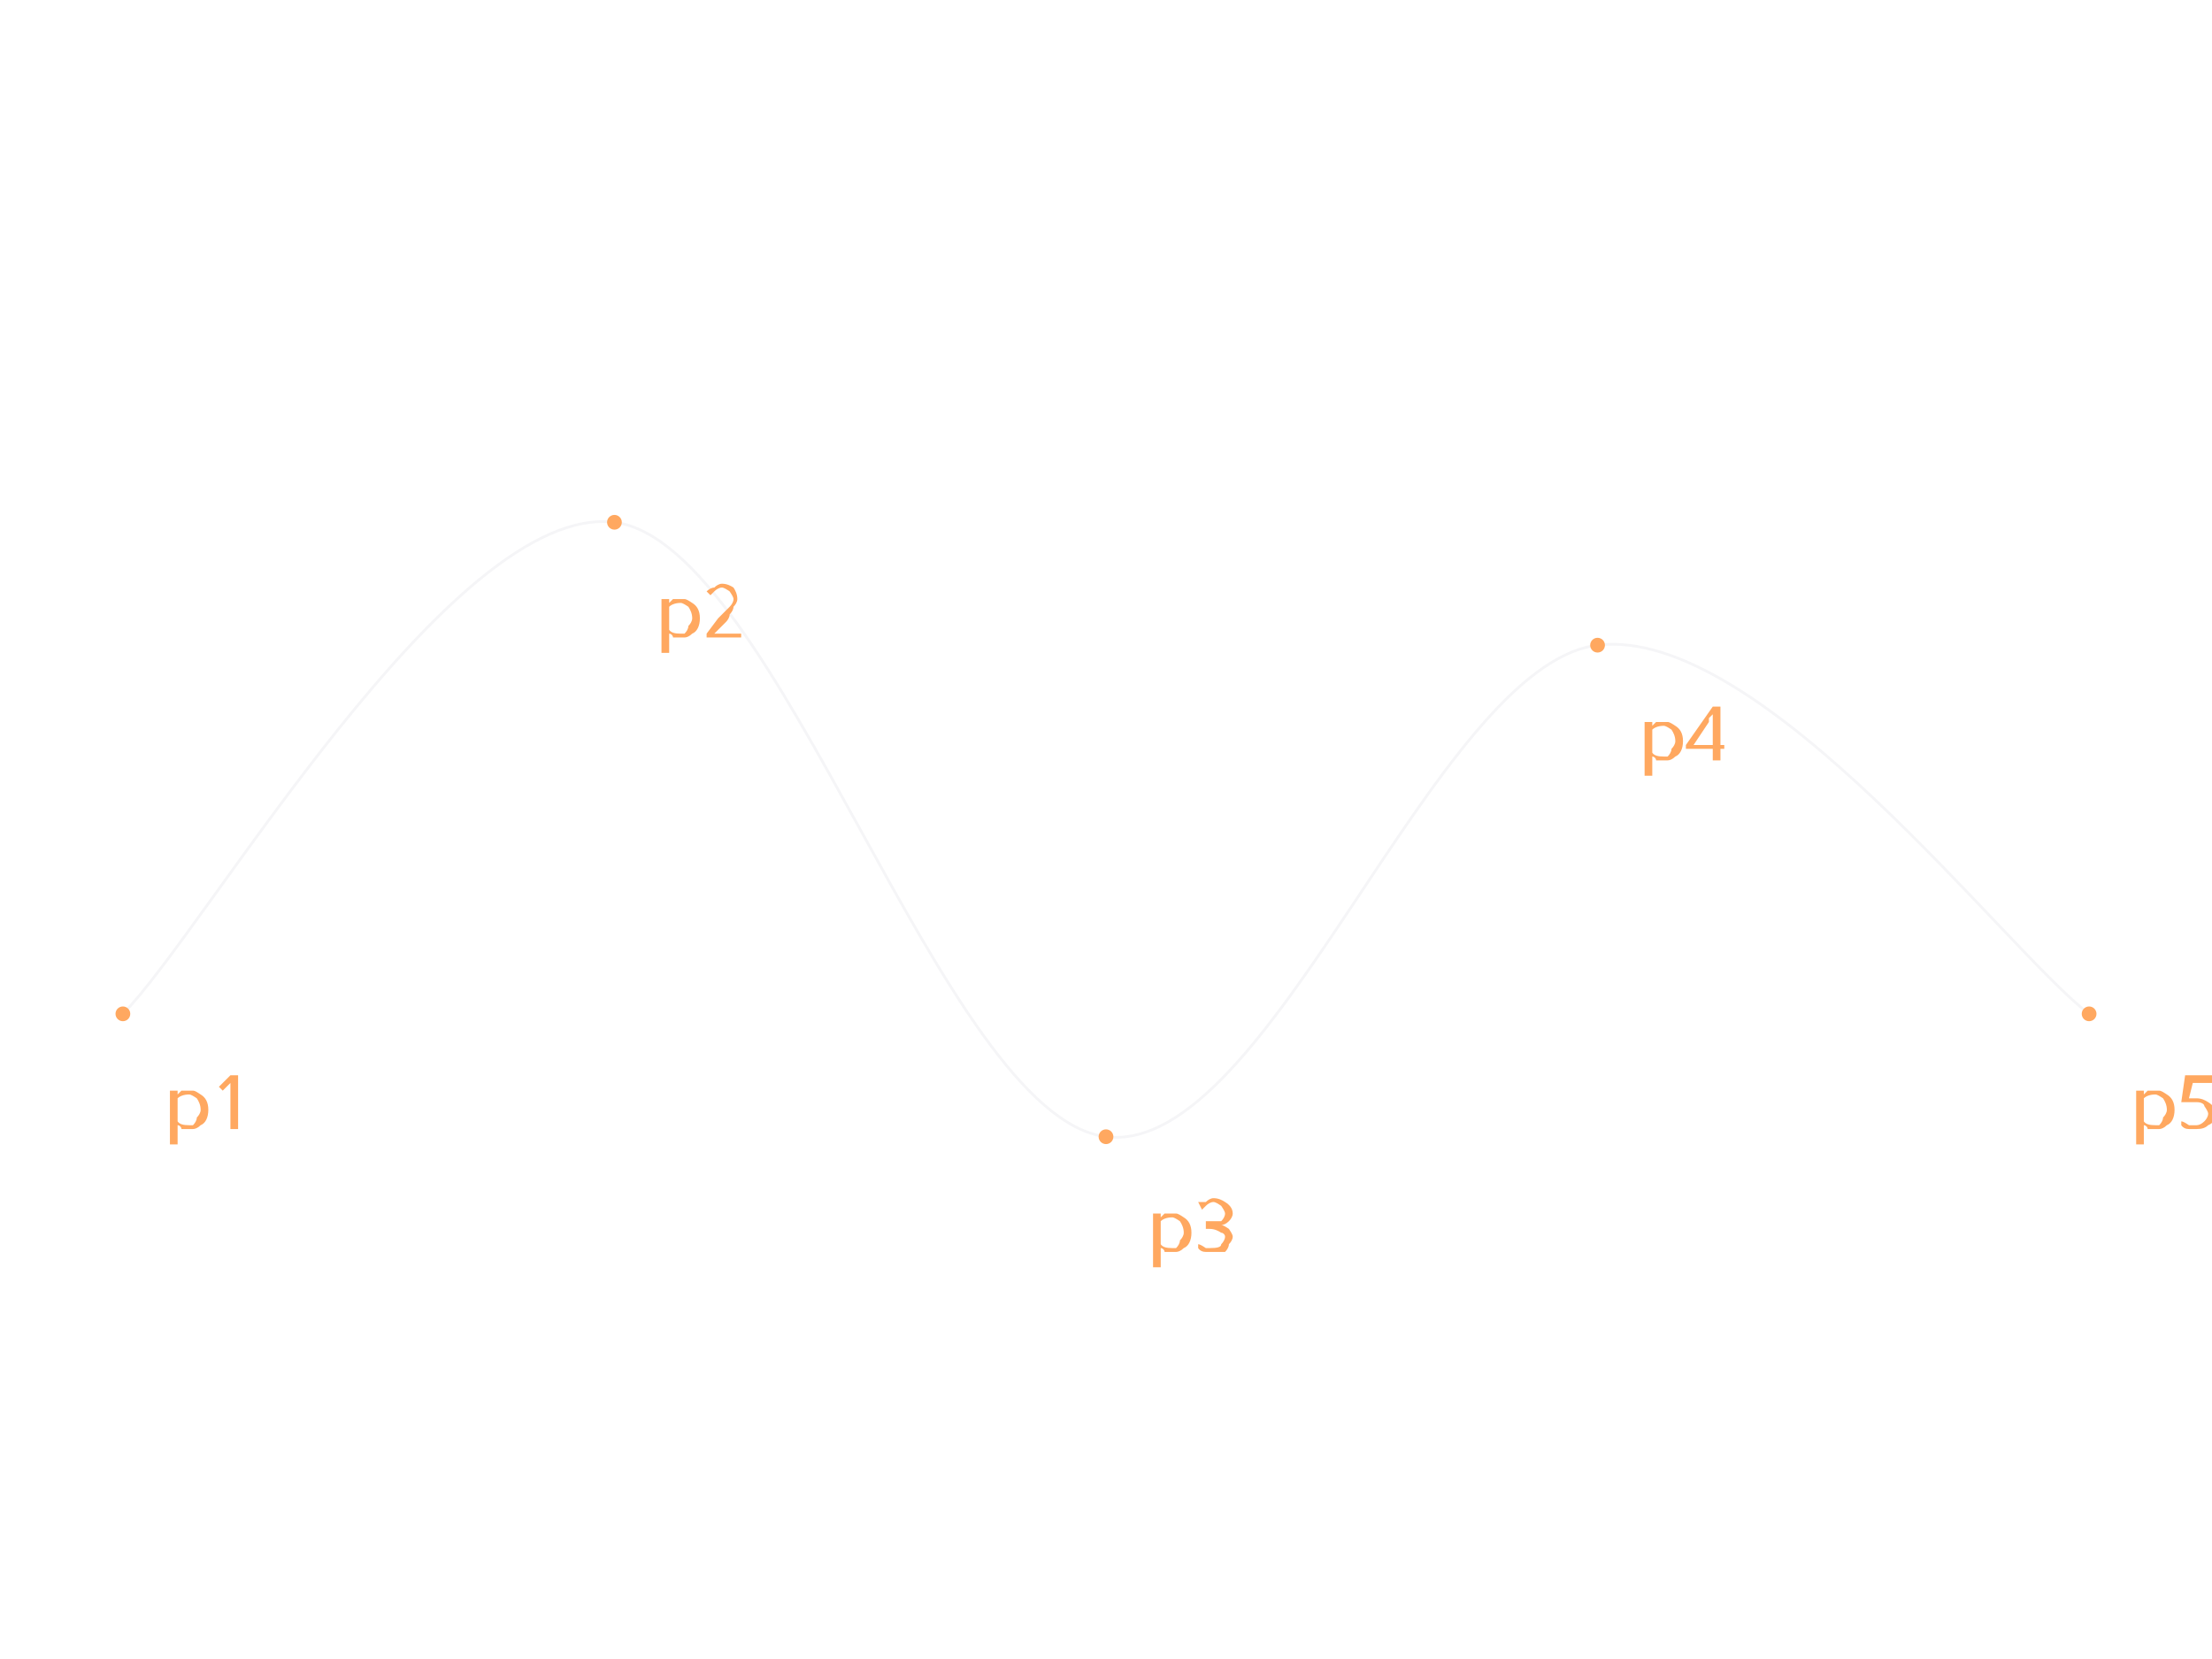
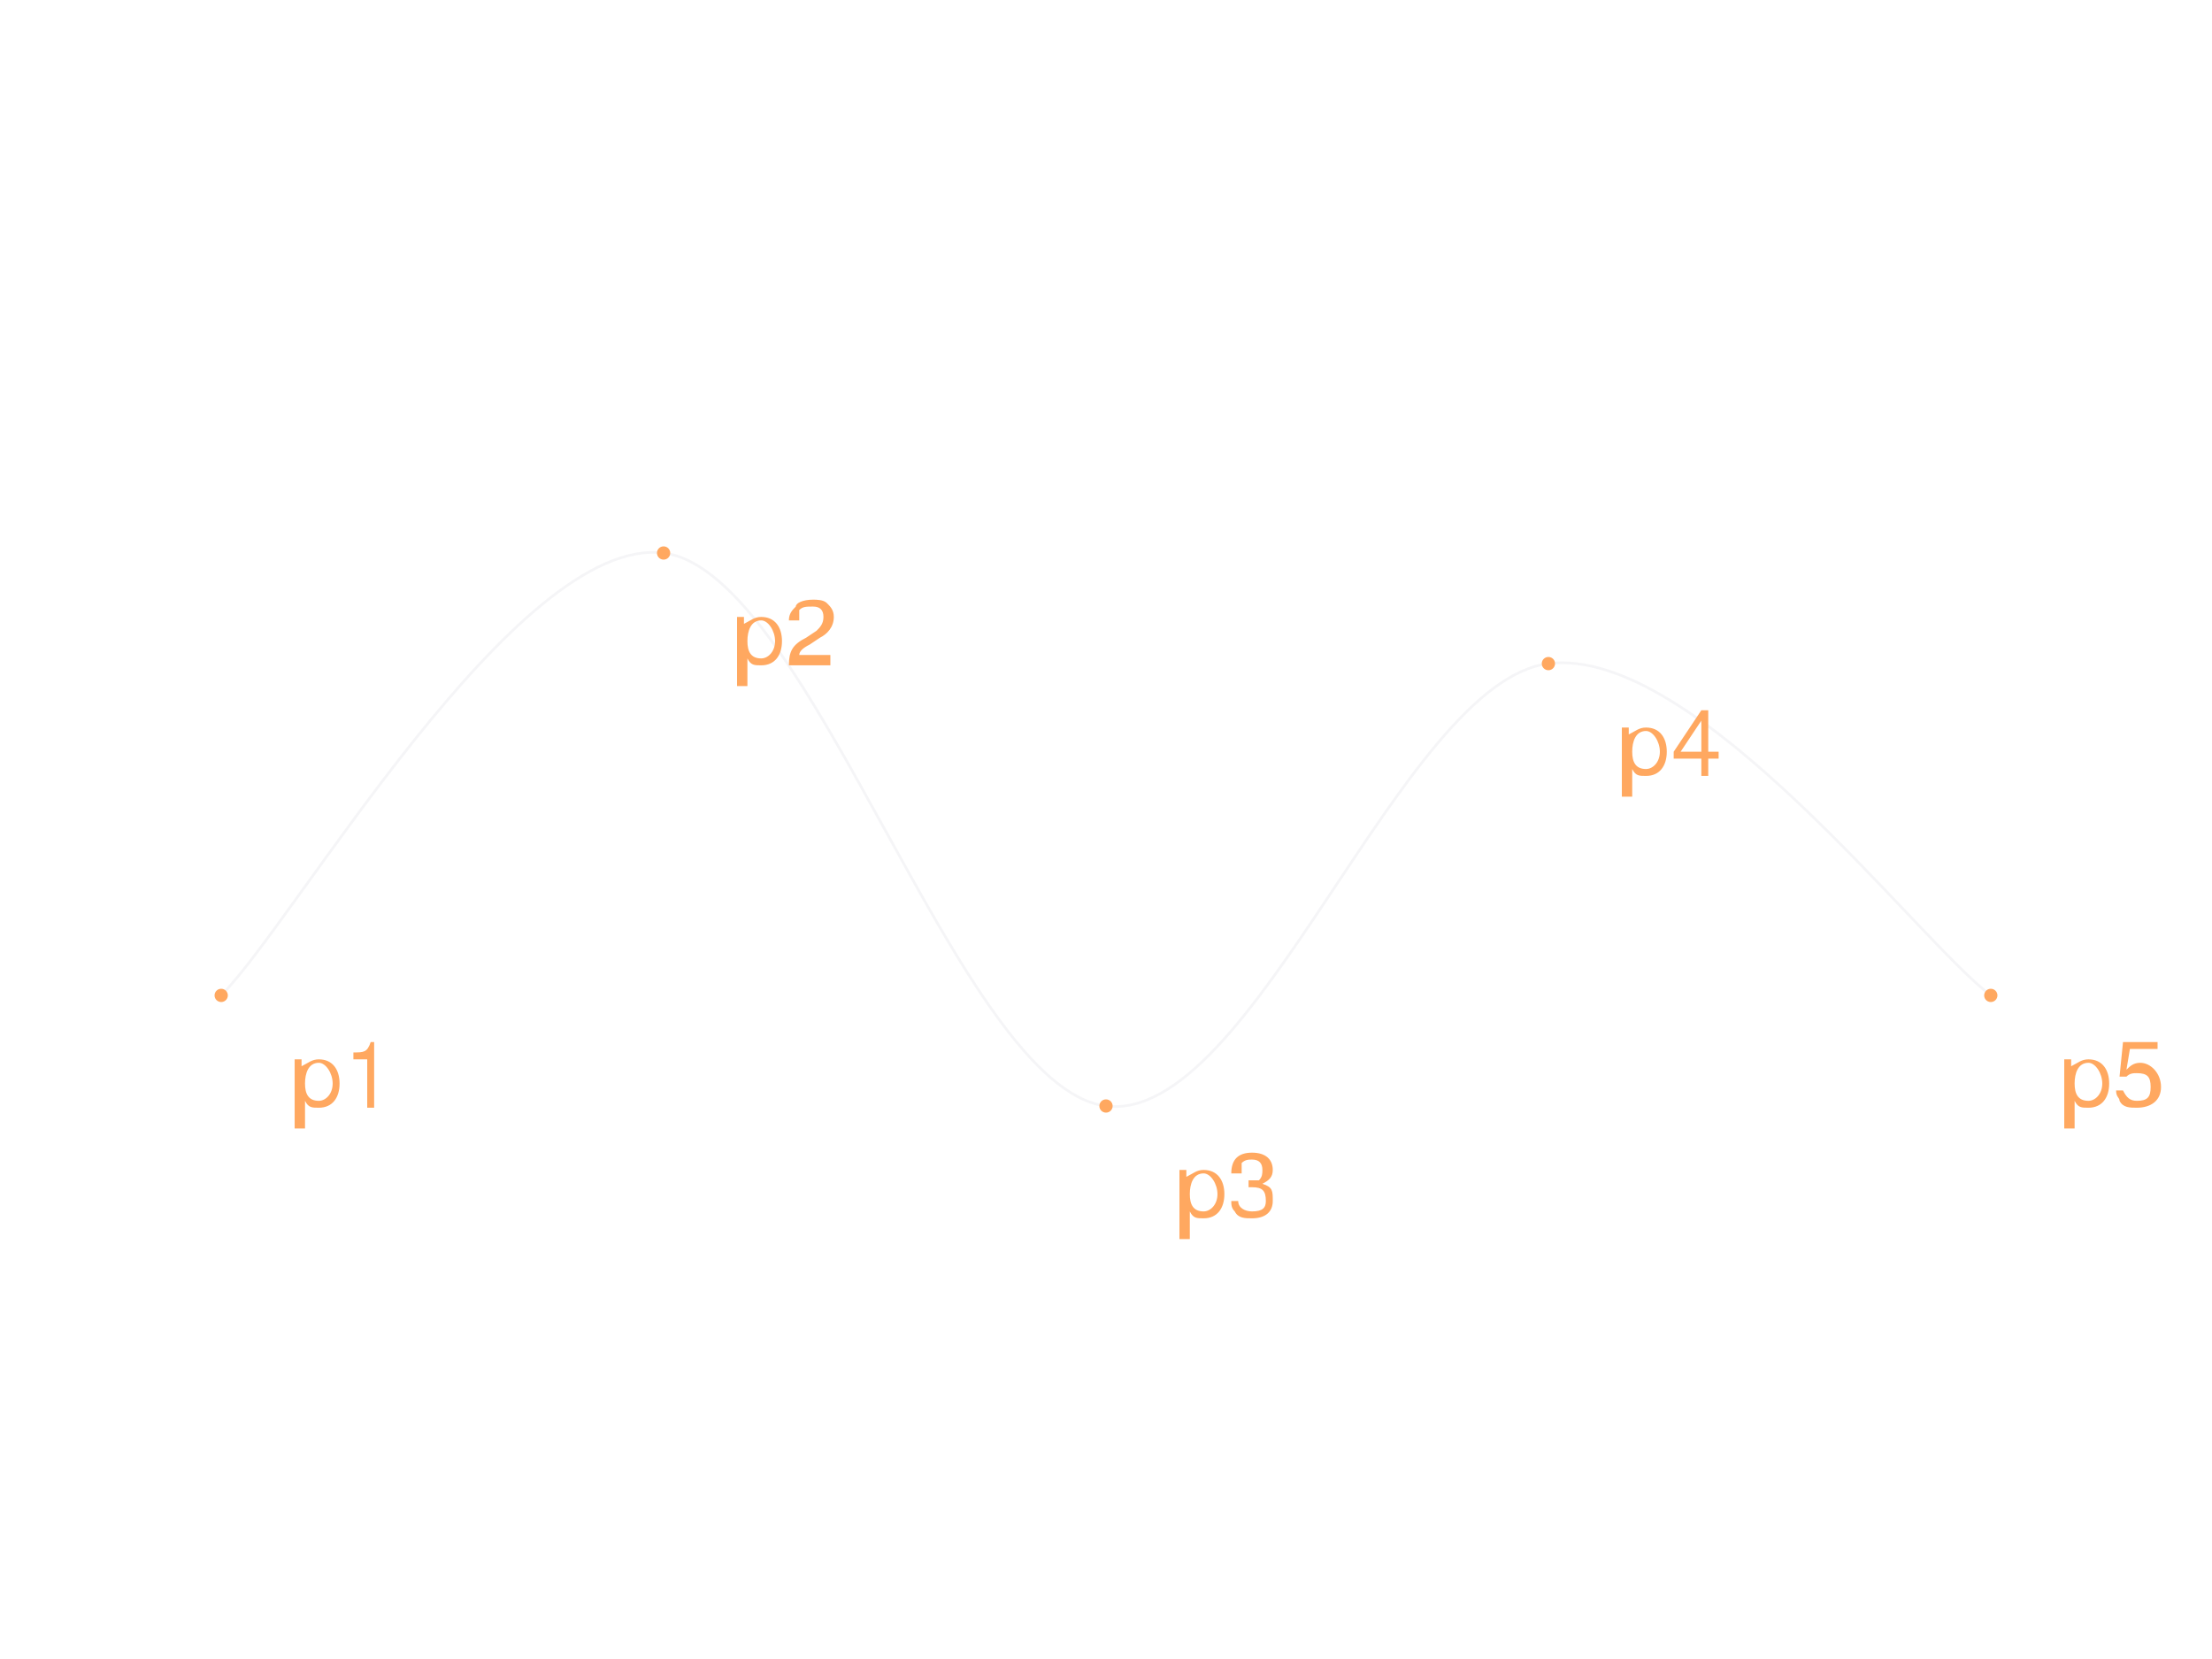
- <svg xmlns="http://www.w3.org/2000/svg" width="800" height="600" viewBox="-0.5 -2.5 9 3.5">
+ <svg xmlns="http://www.w3.org/2000/svg" width="800" height="600" viewBox="-1 -3 10 4.5">
  <defs>
-     <marker id="arrowhead-end" markerWidth="10" markerHeight="7" refX="10" refY="3.5" orient="auto">
-       <polygon points="0 0, 10 3.5, 0 7" fill="rgb(211,211,211)" />
-     </marker>
-     <marker id="arrowhead-start" markerWidth="10" markerHeight="7" refX="0" refY="3.5" orient="auto">
-       <polygon points="10 0, 0 3.5, 10 7" fill="rgb(211,211,211)" />
-     </marker>
-   </defs>
-   <g stroke-width="0.011">
+ </defs>
+   <g stroke-width="0.012">
    <path d="M 0,0 C 0.333,-0.333 1.333,-2.083 2,-2 C 2.667,-1.917 3.333,0.417 4,0.5 C 4.667,0.583 5.333,-1.417 6,-1.5 C 6.667,-1.583 7.667,-0.25 8,0" style="fill:none;stroke:rgb(245,245,247)" />
    <circle cx="0" cy="0" r="0.03" style="fill:rgb(255,168,96);stroke:none" />
-     <text x="0.354" y="0.354" text-anchor="middle" dominant-baseline="central" style="font-family:sans-serif;font-size:0.3;font-size:0.3;fill:rgb(255,168,96)">p1</text>
+     <text x="0.318" y="0.318" text-anchor="start" dominant-baseline="hanging" style="font-family:Helvetica,Arial,sans-serif;font-size:0.42;fill:rgb(255,168,96)">p1</text>
    <circle cx="2" cy="-2" r="0.03" style="fill:rgb(255,168,96);stroke:none" />
-     <text x="2.354" y="-1.646" text-anchor="middle" dominant-baseline="central" style="font-family:sans-serif;font-size:0.3;font-size:0.3;fill:rgb(255,168,96)">p2</text>
+     <text x="2.318" y="-1.682" text-anchor="start" dominant-baseline="hanging" style="font-family:Helvetica,Arial,sans-serif;font-size:0.42;fill:rgb(255,168,96)">p2</text>
    <circle cx="4" cy="0.5" r="0.03" style="fill:rgb(255,168,96);stroke:none" />
-     <text x="4.354" y="0.854" text-anchor="middle" dominant-baseline="central" style="font-family:sans-serif;font-size:0.3;font-size:0.3;fill:rgb(255,168,96)">p3</text>
+     <text x="4.318" y="0.818" text-anchor="start" dominant-baseline="hanging" style="font-family:Helvetica,Arial,sans-serif;font-size:0.42;fill:rgb(255,168,96)">p3</text>
    <circle cx="6" cy="-1.5" r="0.03" style="fill:rgb(255,168,96);stroke:none" />
-     <text x="6.354" y="-1.146" text-anchor="middle" dominant-baseline="central" style="font-family:sans-serif;font-size:0.3;font-size:0.3;fill:rgb(255,168,96)">p4</text>
+     <text x="6.318" y="-1.182" text-anchor="start" dominant-baseline="hanging" style="font-family:Helvetica,Arial,sans-serif;font-size:0.42;fill:rgb(255,168,96)">p4</text>
    <circle cx="8" cy="0" r="0.03" style="fill:rgb(255,168,96);stroke:none" />
-     <text x="8.354" y="0.354" text-anchor="middle" dominant-baseline="central" style="font-family:sans-serif;font-size:0.3;font-size:0.3;fill:rgb(255,168,96)">p5</text>
+     <text x="8.318" y="0.318" text-anchor="start" dominant-baseline="hanging" style="font-family:Helvetica,Arial,sans-serif;font-size:0.42;fill:rgb(255,168,96)">p5</text>
  </g>
</svg>
